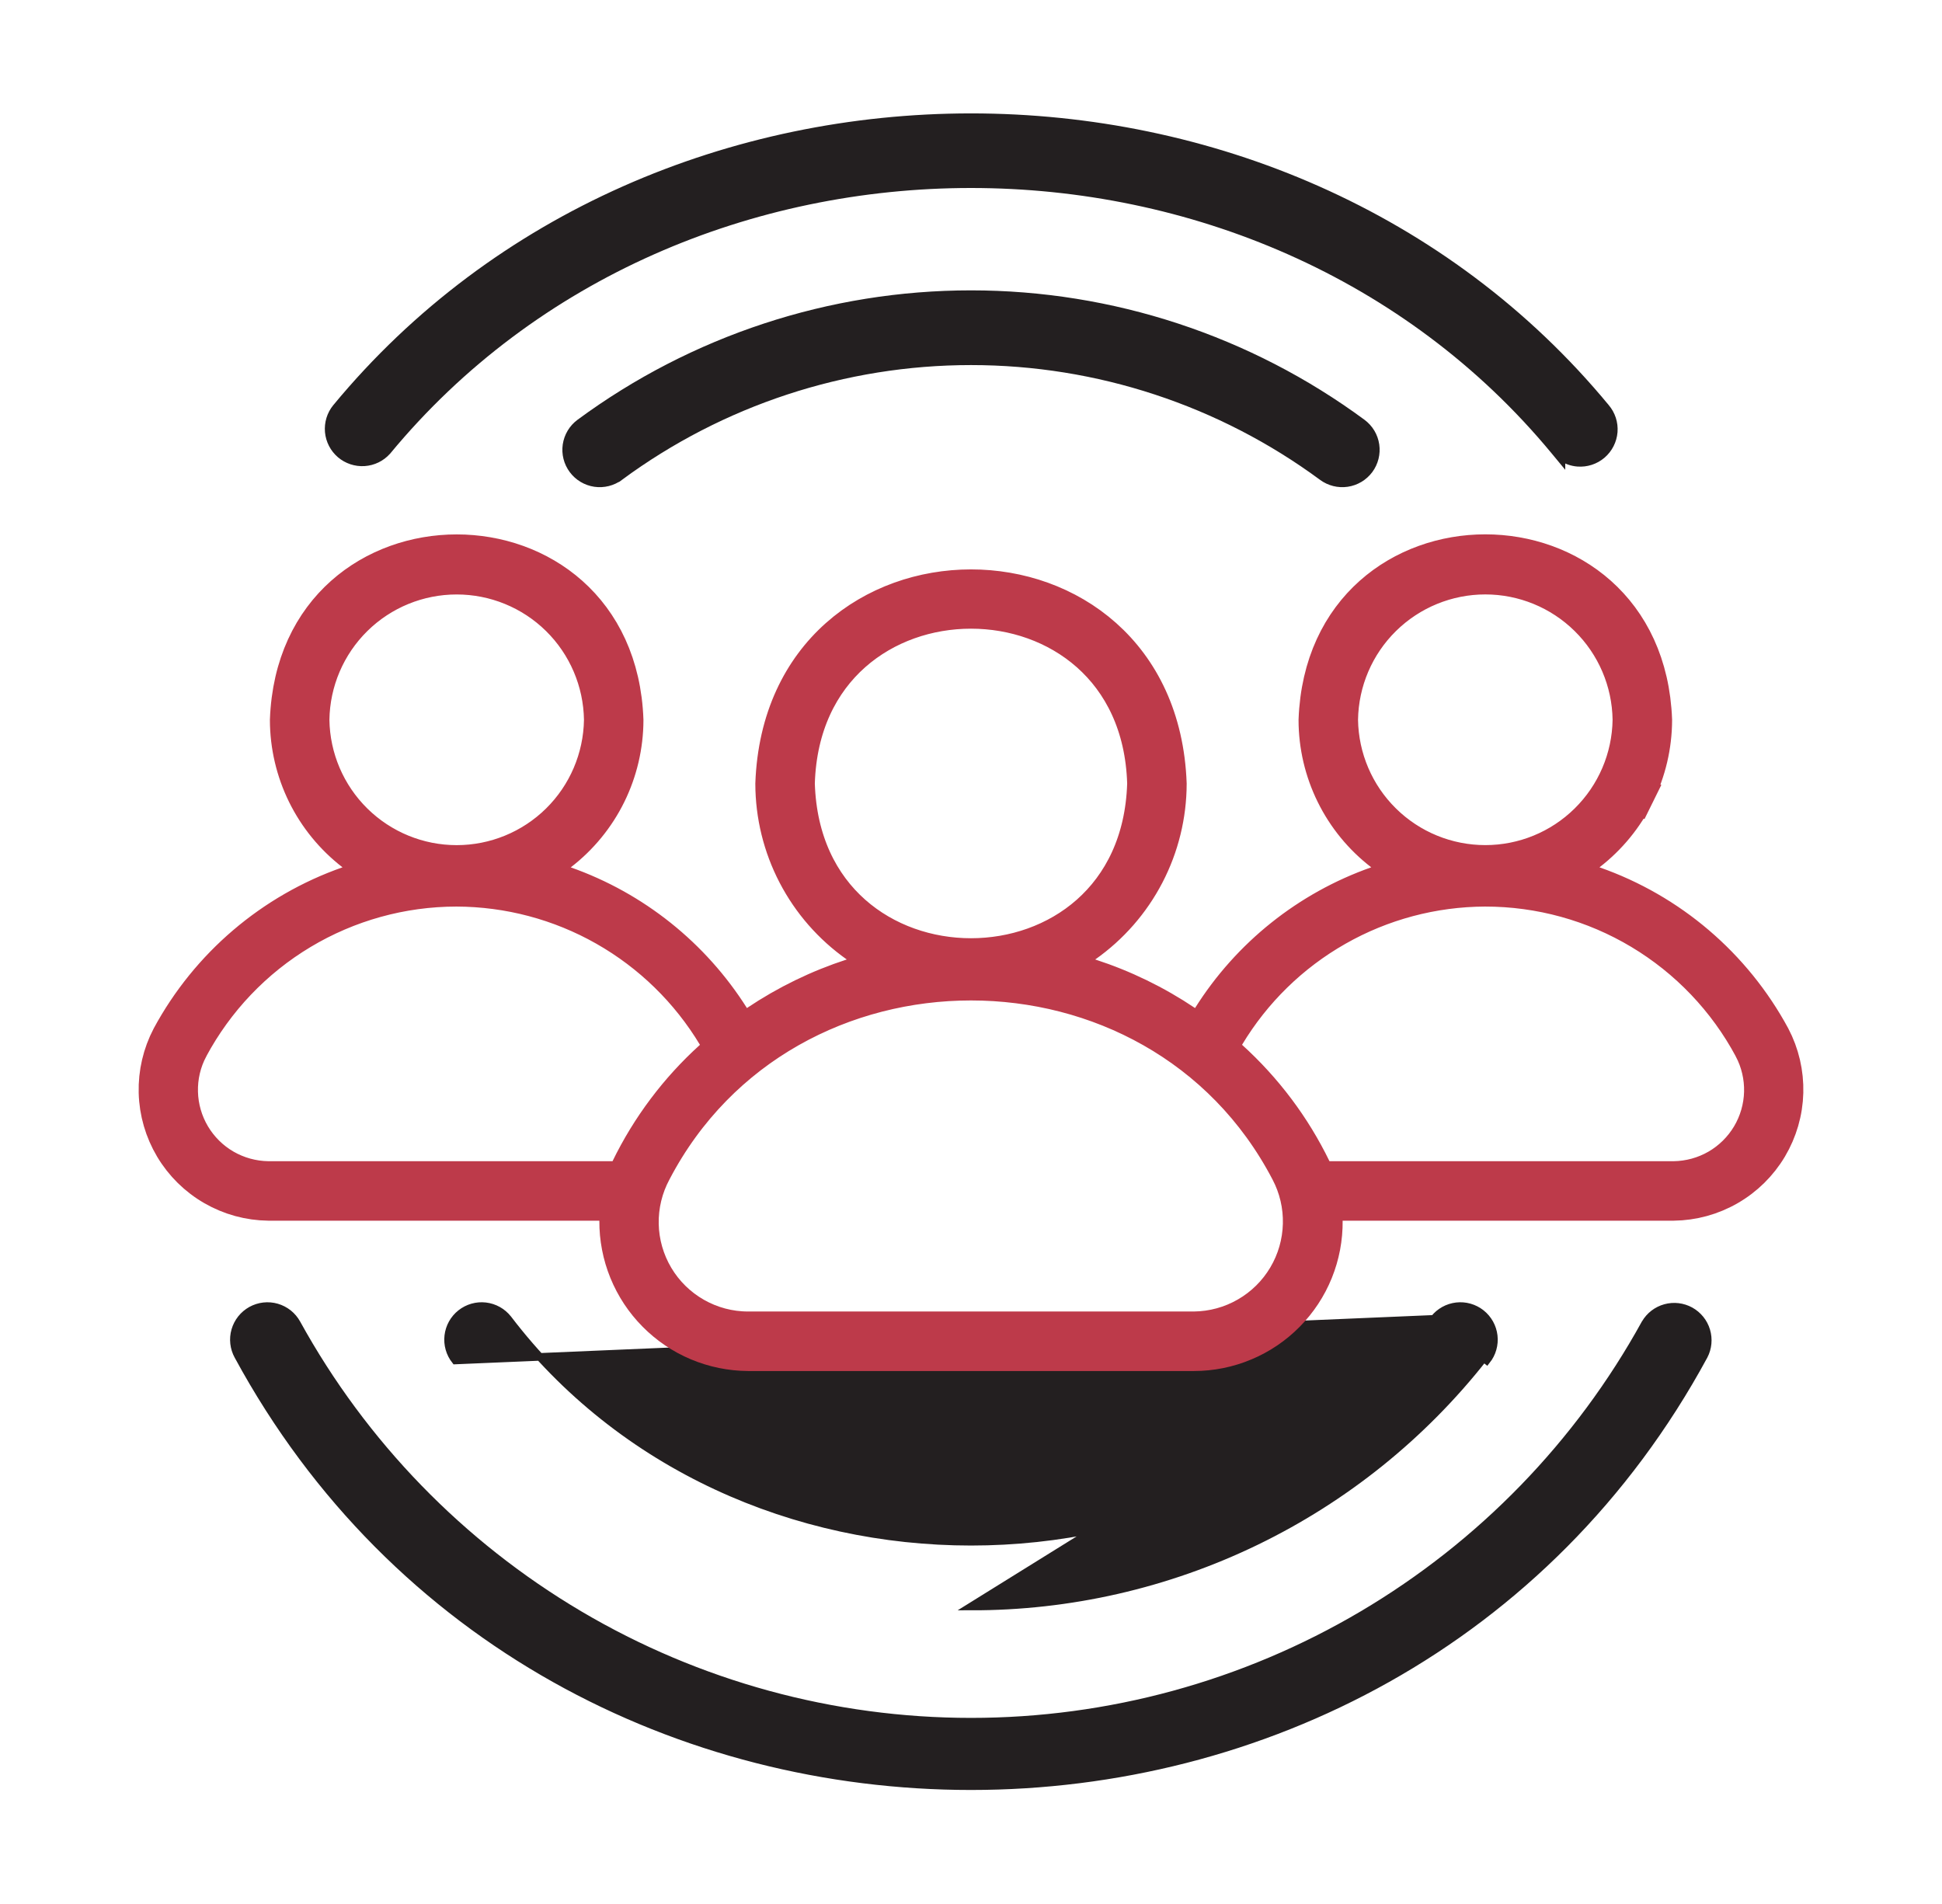
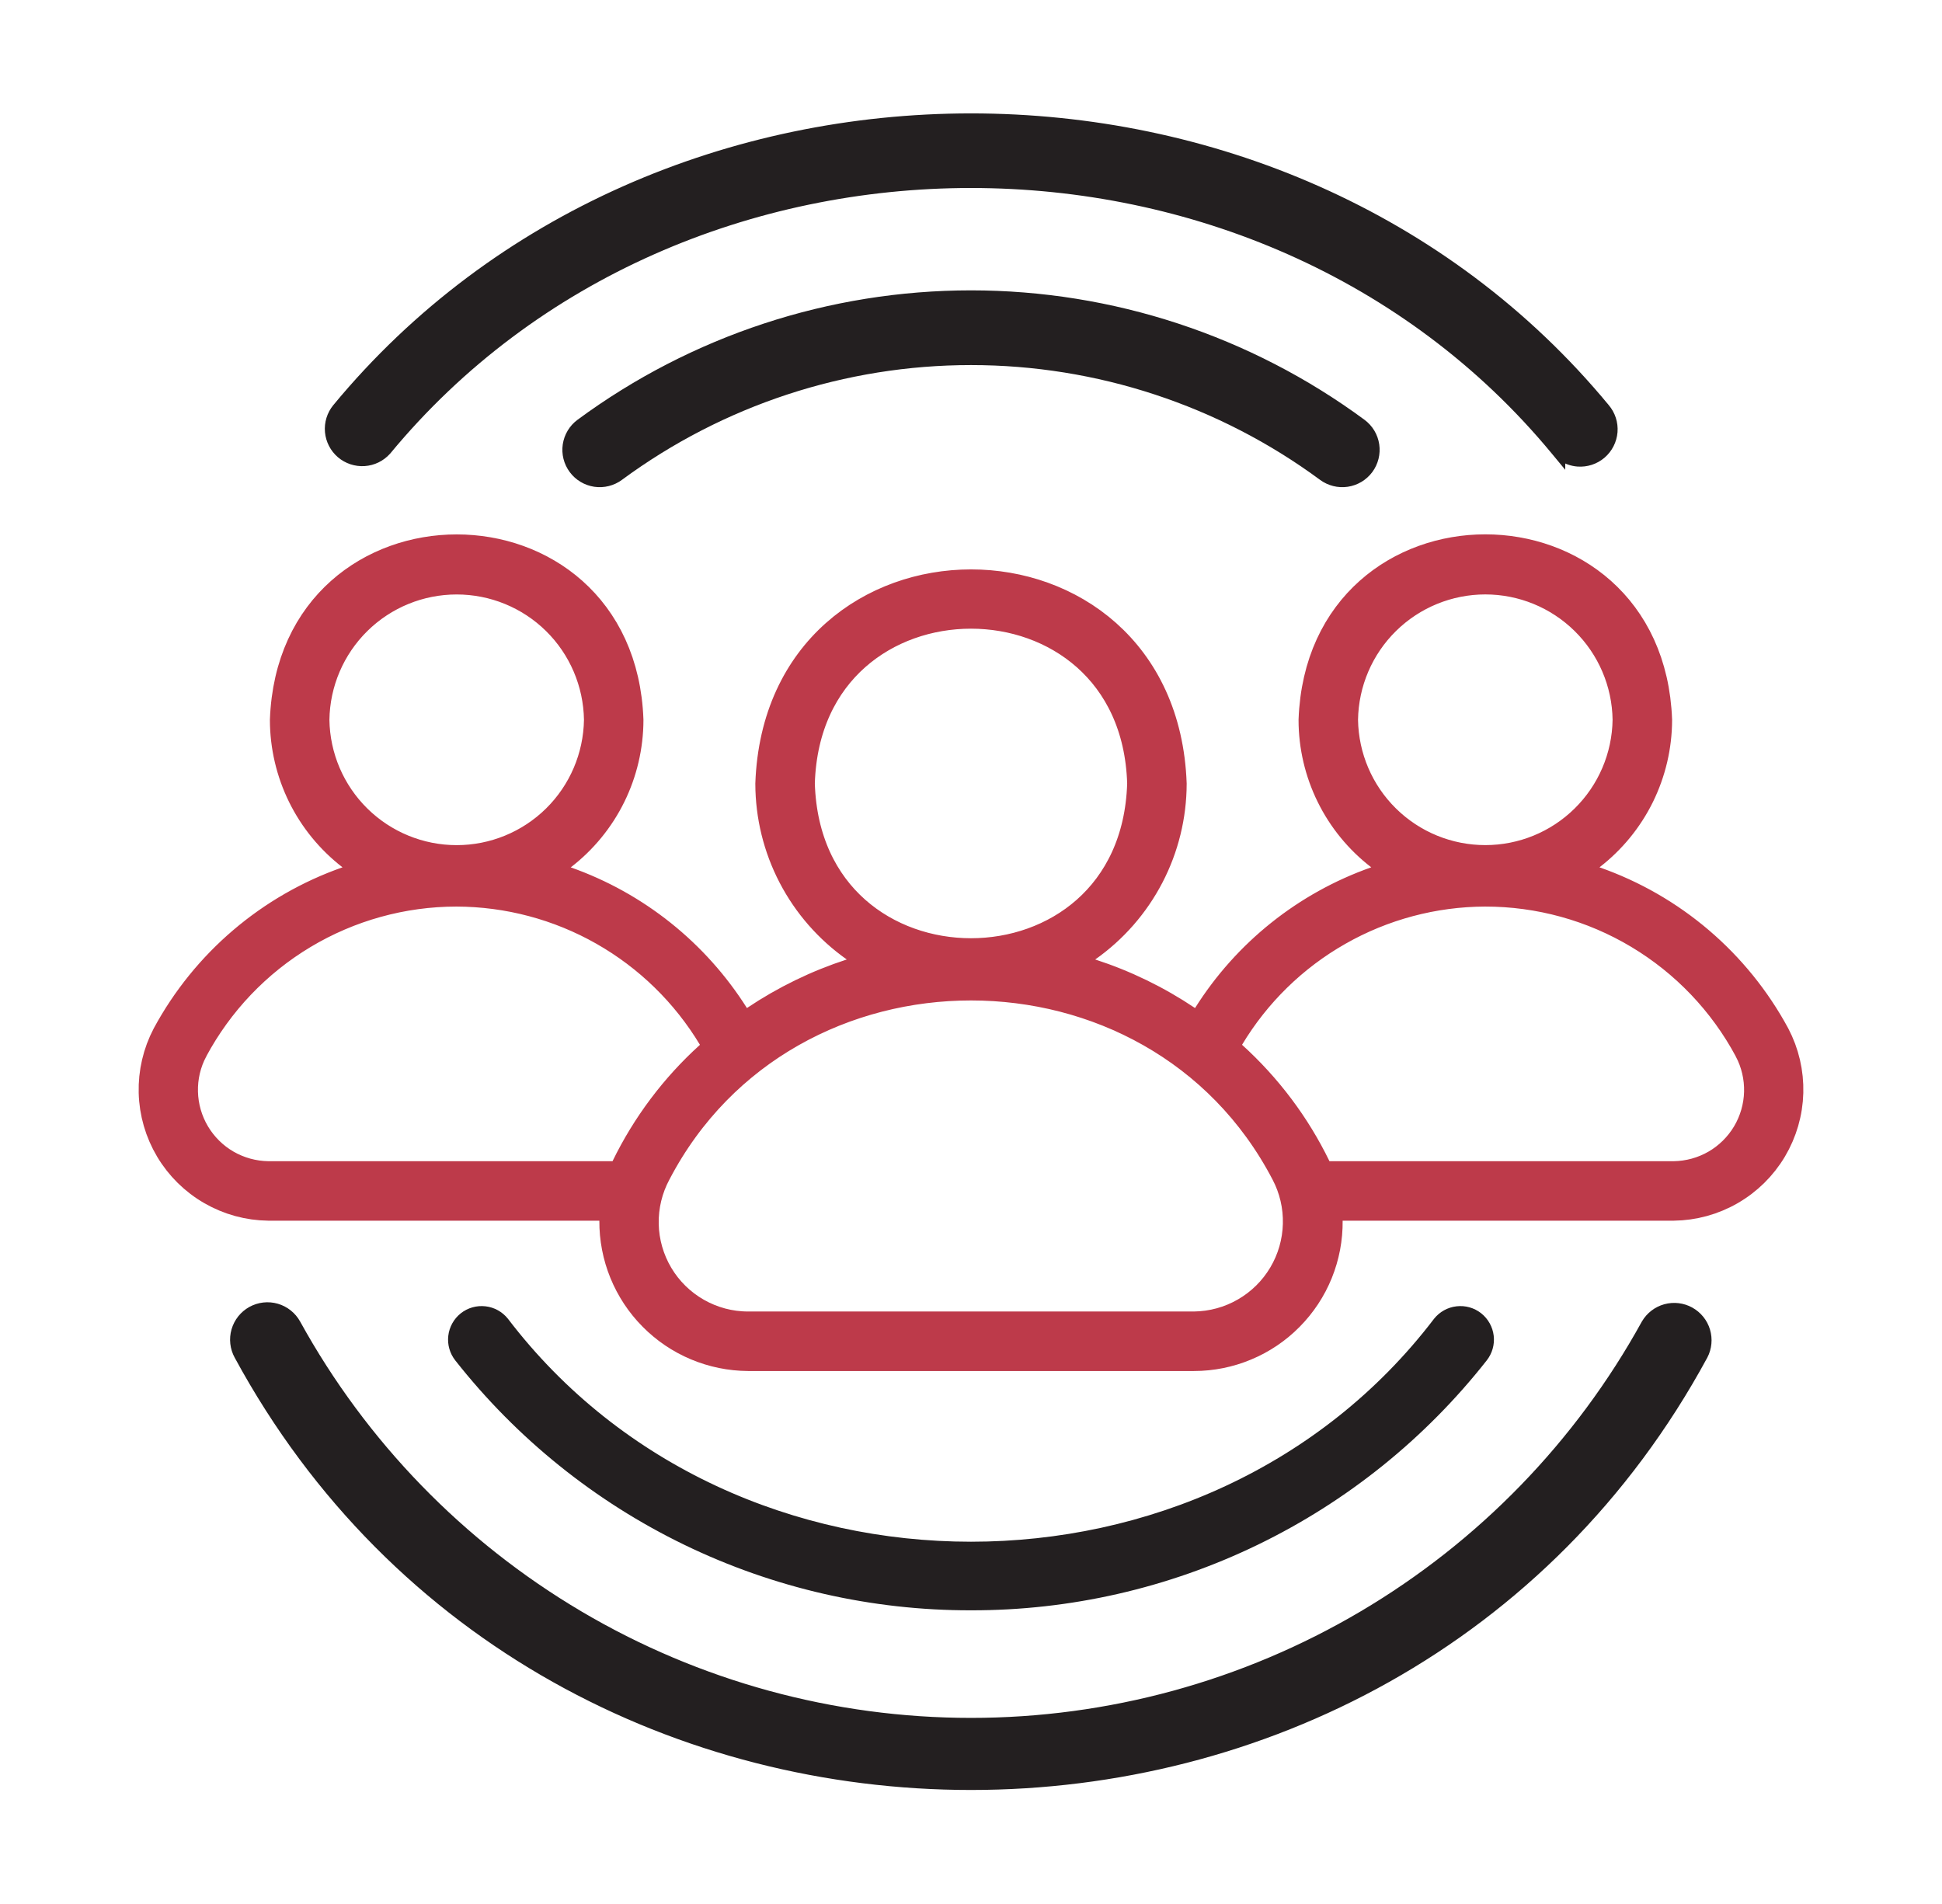
<svg xmlns="http://www.w3.org/2000/svg" width="51" height="50" viewBox="0 0 51 50" fill="none">
-   <path d="M7.795 34.754L7.795 34.754C7.739 34.653 7.664 34.563 7.574 34.491C7.483 34.419 7.379 34.365 7.268 34.333C7.157 34.301 7.04 34.291 6.925 34.304C6.81 34.317 6.699 34.353 6.598 34.408C6.496 34.465 6.407 34.54 6.335 34.63C6.263 34.721 6.209 34.825 6.177 34.936C6.112 35.16 6.139 35.401 6.252 35.606C14.423 50.675 36.581 50.671 44.748 35.605L44.749 35.604C44.855 35.4 44.877 35.163 44.811 34.942C44.745 34.722 44.595 34.537 44.394 34.425C44.192 34.314 43.955 34.286 43.734 34.347C43.512 34.408 43.323 34.553 43.207 34.752L43.205 34.754C41.46 37.922 38.896 40.563 35.782 42.403C32.668 44.243 29.117 45.213 25.5 45.213C21.883 45.213 18.332 44.243 15.218 42.403C12.104 40.563 9.541 37.922 7.795 34.754ZM41.006 12.06V12.003C41.132 12.088 41.278 12.14 41.431 12.152C41.664 12.17 41.895 12.095 42.073 11.943C42.25 11.791 42.36 11.575 42.379 11.342C42.397 11.109 42.322 10.879 42.17 10.701C33.772 0.536 17.227 0.537 8.829 10.704L8.829 10.704C8.683 10.882 8.614 11.111 8.634 11.34C8.655 11.569 8.764 11.781 8.939 11.931C9.114 12.08 9.341 12.155 9.57 12.14C9.8 12.125 10.015 12.02 10.168 11.849L10.168 11.849L10.171 11.846C17.892 2.5 33.109 2.501 40.829 11.846L41.006 12.06Z" fill="#231F20" stroke="#231F20" stroke-width="0.2" />
-   <path d="M34.725 12.52C34.913 12.659 35.148 12.718 35.379 12.684C35.61 12.65 35.819 12.525 35.958 12.338C36.097 12.15 36.156 11.915 36.122 11.684C36.088 11.452 35.963 11.244 35.775 11.105L35.775 11.105C32.799 8.91 29.198 7.725 25.5 7.725C21.802 7.725 18.201 8.91 15.225 11.105L15.225 11.105C15.037 11.244 14.913 11.452 14.878 11.684C14.844 11.915 14.903 12.15 15.043 12.338C15.182 12.525 15.39 12.65 15.621 12.684C15.852 12.718 16.088 12.659 16.275 12.52L16.216 12.44L16.275 12.52C18.947 10.55 22.18 9.487 25.5 9.487C28.82 9.487 32.053 10.55 34.725 12.52ZM34.725 12.52C34.725 12.52 34.725 12.52 34.725 12.52L34.785 12.44L34.725 12.52C34.725 12.52 34.725 12.52 34.725 12.52ZM37.66 34.634L37.661 34.632C37.806 34.449 38.018 34.331 38.25 34.304C38.482 34.277 38.716 34.344 38.899 34.489C39.082 34.634 39.2 34.846 39.227 35.078C39.254 35.31 39.188 35.544 39.043 35.727C39.043 35.727 39.043 35.727 39.043 35.727L38.964 35.665C37.362 37.702 35.317 39.348 32.984 40.478C30.651 41.608 28.092 42.193 25.5 42.188L37.66 34.634ZM37.66 34.634C31.707 42.438 19.292 42.438 13.341 34.634L13.341 34.634L13.339 34.632C13.194 34.449 12.982 34.331 12.75 34.304C12.518 34.277 12.284 34.344 12.101 34.489C11.918 34.634 11.8 34.846 11.773 35.078C11.746 35.31 11.812 35.543 11.957 35.727L37.66 34.634Z" fill="#231F20" stroke="#231F20" stroke-width="0.2" />
-   <path d="M16.24 32.059L16.243 31.556H15.74H7.049C6.546 31.55 6.052 31.415 5.616 31.163C5.179 30.912 4.814 30.552 4.556 30.119C4.298 29.685 4.155 29.193 4.142 28.689C4.129 28.185 4.245 27.687 4.479 27.241C5.488 25.374 7.158 23.95 9.161 23.248L10.032 22.944L9.301 22.381C8.769 21.97 8.337 21.443 8.04 20.84C7.745 20.24 7.59 19.58 7.588 18.911C7.803 13.075 16.187 13.075 16.398 18.911C16.396 19.58 16.242 20.24 15.946 20.841C15.649 21.444 15.217 21.971 14.684 22.381L13.955 22.942L14.822 23.249C16.63 23.888 18.169 25.118 19.193 26.739L19.467 27.174L19.894 26.887C20.667 26.368 21.508 25.959 22.392 25.672L23.345 25.364L22.526 24.788C21.85 24.312 21.298 23.681 20.917 22.948C20.537 22.217 20.338 21.406 20.336 20.583C20.587 13.744 30.413 13.742 30.664 20.583C30.662 21.406 30.463 22.217 30.083 22.948C29.702 23.681 29.15 24.312 28.474 24.788L27.656 25.364L28.607 25.672C29.492 25.959 30.333 26.368 31.105 26.887L31.532 27.174L31.807 26.738C32.828 25.115 34.368 23.885 36.177 23.248L37.046 22.942L36.316 22.38C35.783 21.97 35.351 21.443 35.054 20.84C34.758 20.24 34.603 19.579 34.602 18.91C34.819 13.074 43.194 13.072 43.412 18.91C43.41 19.579 43.255 20.239 42.96 20.84L43.408 21.061L42.96 20.84C42.663 21.443 42.231 21.97 41.699 22.381L40.968 22.944L41.839 23.248C43.843 23.95 45.512 25.374 46.521 27.241C46.755 27.687 46.871 28.185 46.858 28.689C46.845 29.193 46.702 29.685 46.444 30.119C46.186 30.552 45.821 30.912 45.384 31.163C44.948 31.415 44.454 31.55 43.951 31.556H35.26H34.755L34.76 32.061C34.765 32.511 34.68 32.958 34.511 33.376C34.342 33.793 34.092 34.172 33.775 34.492C33.459 34.813 33.082 35.067 32.666 35.24C32.251 35.414 31.805 35.504 31.355 35.504H19.646C19.197 35.501 18.752 35.41 18.337 35.236C17.922 35.062 17.546 34.807 17.23 34.487C16.913 34.168 16.663 33.788 16.493 33.372C16.323 32.955 16.237 32.509 16.24 32.059ZM35.164 18.894L35.164 18.902L35.164 18.909C35.18 19.918 35.591 20.881 36.31 21.588C37.029 22.297 37.998 22.693 39.007 22.693C40.016 22.693 40.984 22.297 41.703 21.588C42.422 20.881 42.834 19.918 42.849 18.909L42.849 18.902L42.849 18.894C42.834 17.885 42.422 16.923 41.703 16.215C40.984 15.507 40.016 15.11 39.007 15.11C37.998 15.11 37.029 15.507 36.31 16.215C35.591 16.923 35.18 17.885 35.164 18.894ZM39 23.307L38.999 23.307C37.627 23.312 36.279 23.671 35.086 24.35C33.892 25.028 32.895 26.003 32.189 27.18L31.978 27.533L32.283 27.808C33.189 28.628 33.93 29.613 34.464 30.712L34.6 30.994H34.913L43.954 30.994L43.96 30.994C44.367 30.988 44.765 30.879 45.117 30.676C45.468 30.473 45.762 30.182 45.97 29.833L45.54 29.578L45.97 29.833C46.177 29.484 46.292 29.087 46.302 28.681C46.312 28.275 46.218 27.873 46.029 27.514L46.028 27.511C45.347 26.239 44.333 25.177 43.096 24.437C41.858 23.696 40.443 23.306 39 23.307ZM20.899 20.558L20.899 20.574L20.899 20.59C21.091 26.655 29.908 26.655 30.101 20.59L30.101 20.574L30.101 20.558C29.909 14.495 21.092 14.492 20.899 20.558ZM31.355 34.941V34.941L31.361 34.941C31.852 34.935 32.333 34.804 32.758 34.558C33.184 34.313 33.538 33.963 33.789 33.541C34.04 33.119 34.178 32.64 34.19 32.149C34.203 31.659 34.089 31.174 33.86 30.74C30.399 24.118 20.604 24.116 17.14 30.738C16.907 31.171 16.789 31.657 16.799 32.149C16.809 32.642 16.947 33.124 17.199 33.548C17.451 33.972 17.809 34.323 18.237 34.567L18.485 34.133L18.237 34.567C18.666 34.812 19.15 34.941 19.644 34.941H19.645H31.355ZM8.151 18.895L8.151 18.902L8.151 18.91C8.166 19.919 8.578 20.881 9.297 21.589C10.016 22.297 10.984 22.694 11.993 22.694C13.002 22.694 13.971 22.297 14.69 21.589C15.409 20.881 15.82 19.919 15.836 18.91L15.836 18.902L15.836 18.895C15.82 17.886 15.409 16.923 14.69 16.215C13.971 15.507 13.002 15.111 11.993 15.111C10.984 15.111 10.016 15.507 9.297 16.215C8.578 16.923 8.166 17.886 8.151 18.895ZM11.988 23.307L11.986 23.307C10.546 23.308 9.134 23.7 7.899 24.44C6.664 25.18 5.653 26.242 4.973 27.511L4.973 27.511L4.972 27.514C4.782 27.873 4.688 28.275 4.699 28.681C4.709 29.087 4.824 29.484 5.031 29.833C5.239 30.182 5.532 30.473 5.884 30.676C6.236 30.879 6.634 30.988 7.04 30.994L7.04 30.994H7.047H16.087H16.4L16.536 30.712C17.07 29.614 17.811 28.628 18.717 27.809L19.023 27.534L18.811 27.181C18.103 26.003 17.103 25.027 15.908 24.348C14.713 23.669 13.363 23.311 11.988 23.307Z" fill="#BD3A4A" stroke="#BD3A4A" />
+   <path d="M7.795 34.754C7.739 34.653 7.664 34.563 7.573 34.491C7.483 34.419 7.379 34.365 7.268 34.333C7.157 34.301 7.04 34.291 6.925 34.304C6.81 34.317 6.699 34.353 6.598 34.408C6.496 34.465 6.407 34.54 6.335 34.63C6.263 34.721 6.209 34.825 6.177 34.936C6.112 35.16 6.139 35.401 6.252 35.606C14.423 50.675 36.581 50.671 44.748 35.605L44.749 35.604C44.855 35.4 44.877 35.163 44.811 34.942C44.745 34.722 44.595 34.537 44.393 34.425C44.192 34.314 43.955 34.286 43.733 34.347C43.512 34.408 43.323 34.553 43.206 34.752L43.205 34.754C41.46 37.922 38.896 40.563 35.782 42.403C32.668 44.243 29.117 45.213 25.5 45.213C21.883 45.213 18.332 44.243 15.218 42.403C12.104 40.563 9.541 37.922 7.795 34.754ZM41.006 12.06V12.003C41.132 12.088 41.278 12.14 41.431 12.152C41.664 12.17 41.895 12.095 42.073 11.943C42.25 11.791 42.36 11.575 42.379 11.342C42.397 11.109 42.322 10.879 42.17 10.701C33.771 0.536 17.227 0.537 8.829 10.704C8.684 10.882 8.613 11.111 8.634 11.34C8.655 11.569 8.764 11.781 8.939 11.931C9.114 12.08 9.341 12.155 9.57 12.14C9.8 12.125 10.014 12.02 10.168 11.849L10.171 11.846C17.892 2.5 33.109 2.501 40.829 11.846L41.006 12.06Z" fill="#231F20" stroke="#231F20" stroke-width="0.2" />
+   <path d="M34.725 12.52C34.913 12.659 35.148 12.718 35.379 12.684C35.61 12.65 35.819 12.525 35.958 12.338C36.097 12.15 36.156 11.915 36.122 11.684C36.088 11.452 35.963 11.244 35.775 11.105C32.799 8.91 29.198 7.725 25.5 7.725C21.802 7.725 18.201 8.91 15.225 11.105C15.037 11.244 14.913 11.452 14.878 11.684C14.844 11.915 14.903 12.15 15.043 12.338C15.182 12.525 15.39 12.65 15.621 12.684C15.852 12.718 16.088 12.659 16.275 12.52C18.948 10.55 22.18 9.487 25.5 9.487C28.82 9.487 32.053 10.55 34.725 12.52ZM25.5 42.188C28.092 42.193 30.651 41.608 32.984 40.478C35.317 39.348 37.362 37.702 38.964 35.665C39.093 35.502 39.152 35.295 39.128 35.09C39.104 34.884 38.999 34.696 38.837 34.567C38.674 34.438 38.468 34.38 38.262 34.404C38.056 34.427 37.868 34.532 37.739 34.694C31.747 42.551 19.253 42.551 13.261 34.694C13.132 34.532 12.944 34.427 12.739 34.404C12.533 34.38 12.326 34.438 12.163 34.567C12.001 34.696 11.896 34.884 11.872 35.09C11.848 35.295 11.907 35.502 12.036 35.665C13.639 37.702 15.684 39.348 18.016 40.478C20.349 41.608 22.908 42.193 25.5 42.188Z" fill="#231F20" />
+   <path d="M34.725 12.52C34.913 12.659 35.148 12.718 35.379 12.684C35.61 12.65 35.819 12.525 35.958 12.338C36.097 12.15 36.156 11.915 36.122 11.684C36.088 11.452 35.963 11.244 35.775 11.105C32.799 8.91 29.198 7.725 25.5 7.725C21.802 7.725 18.201 8.91 15.225 11.105C15.037 11.244 14.913 11.452 14.878 11.684C14.844 11.915 14.903 12.15 15.043 12.338C15.182 12.525 15.39 12.65 15.621 12.684C15.852 12.718 16.088 12.659 16.275 12.52M34.725 12.52C32.053 10.55 28.82 9.487 25.5 9.487C22.18 9.487 18.948 10.55 16.275 12.52M34.725 12.52L34.785 12.44M16.275 12.52L16.216 12.44M25.5 42.188L25.5 42.288M25.5 42.188C28.092 42.193 30.651 41.608 32.984 40.478C35.317 39.348 37.362 37.702 38.964 35.665C39.093 35.502 39.152 35.295 39.128 35.09C39.104 34.884 38.999 34.696 38.837 34.567C38.674 34.438 38.468 34.38 38.262 34.404C38.056 34.427 37.868 34.532 37.739 34.694C31.747 42.551 19.253 42.551 13.261 34.694C13.132 34.532 12.944 34.427 12.739 34.404C12.533 34.38 12.326 34.438 12.163 34.567C12.001 34.696 11.896 34.884 11.872 35.09C11.848 35.295 11.907 35.502 12.036 35.665C13.639 37.702 15.684 39.348 18.016 40.478C20.349 41.608 22.908 42.193 25.5 42.188Z" stroke="#231F20" stroke-width="0.2" />
+   <path d="M16.24 32.059L16.243 31.556H15.74H7.049C6.546 31.55 6.052 31.415 5.616 31.163C5.179 30.912 4.814 30.552 4.556 30.119C4.298 29.685 4.155 29.193 4.142 28.689C4.129 28.185 4.245 27.687 4.479 27.241C5.488 25.374 7.158 23.95 9.161 23.248L10.032 22.944L9.301 22.381C8.769 21.97 8.337 21.443 8.04 20.84C7.745 20.24 7.59 19.58 7.588 18.911C7.803 13.075 16.187 13.075 16.398 18.911C16.396 19.58 16.242 20.24 15.946 20.841C15.649 21.444 15.217 21.971 14.684 22.381L13.955 22.942L14.822 23.249C16.63 23.888 18.169 25.118 19.193 26.739L19.467 27.174L19.894 26.887C20.667 26.368 21.508 25.959 22.392 25.672L23.345 25.364L22.526 24.788C21.85 24.312 21.298 23.681 20.917 22.948C20.537 22.217 20.338 21.406 20.336 20.583C20.587 13.744 30.413 13.742 30.664 20.583C30.662 21.406 30.463 22.217 30.083 22.948C29.702 23.681 29.15 24.312 28.474 24.788L27.656 25.364L28.607 25.672C29.492 25.959 30.333 26.368 31.105 26.887L31.532 27.174L31.807 26.738C32.828 25.115 34.368 23.885 36.177 23.248L37.046 22.942L36.316 22.38C35.783 21.97 35.351 21.443 35.054 20.84C34.758 20.24 34.603 19.579 34.602 18.91C34.819 13.074 43.194 13.072 43.412 18.91C43.41 19.579 43.255 20.239 42.96 20.84C42.663 21.443 42.231 21.97 41.699 22.381L40.968 22.944L41.839 23.248C43.842 23.95 45.512 25.373 46.521 27.241C46.755 27.687 46.871 28.185 46.858 28.689C46.845 29.193 46.702 29.685 46.444 30.119C46.186 30.552 45.821 30.912 45.384 31.163C44.948 31.415 44.454 31.55 43.951 31.556H35.26H34.755L34.76 32.061C34.765 32.511 34.68 32.958 34.511 33.376C34.342 33.793 34.092 34.172 33.775 34.492C33.459 34.813 33.082 35.067 32.666 35.24C32.251 35.414 31.805 35.504 31.355 35.504H19.646C19.196 35.501 18.752 35.41 18.337 35.236C17.922 35.062 17.546 34.807 17.23 34.487C16.913 34.168 16.663 33.788 16.493 33.372C16.323 32.955 16.237 32.509 16.24 32.059ZM35.164 18.894L35.164 18.902L35.164 18.909C35.18 19.918 35.591 20.881 36.31 21.588C37.029 22.297 37.998 22.693 39.007 22.693C40.016 22.693 40.984 22.297 41.703 21.588C42.422 20.881 42.834 19.918 42.849 18.909L42.849 18.902L42.849 18.894C42.834 17.885 42.422 16.923 41.703 16.215C40.984 15.507 40.016 15.11 39.007 15.11C37.998 15.11 37.029 15.507 36.31 16.215C35.591 16.923 35.18 17.885 35.164 18.894ZM39 23.307H38.999C37.627 23.312 36.279 23.671 35.086 24.35C33.892 25.028 32.895 26.003 32.189 27.18L31.978 27.533L32.283 27.808C33.189 28.628 33.93 29.613 34.464 30.712L34.6 30.994H34.913L43.954 30.994L43.96 30.994C44.367 30.988 44.765 30.879 45.117 30.676C45.468 30.473 45.762 30.182 45.97 29.833C46.177 29.484 46.292 29.087 46.302 28.681C46.312 28.275 46.218 27.873 46.029 27.514L46.028 27.511C45.347 26.239 44.333 25.177 43.096 24.437C41.858 23.696 40.443 23.306 39 23.307ZM20.899 20.558L20.899 20.574L20.899 20.59C21.091 26.655 29.908 26.655 30.101 20.59L30.101 20.574L30.101 20.558C29.909 14.495 21.092 14.492 20.899 20.558ZM31.355 34.941H31.361C31.852 34.935 32.333 34.804 32.758 34.558C33.184 34.313 33.538 33.963 33.789 33.541C34.04 33.119 34.178 32.64 34.19 32.149C34.203 31.659 34.089 31.174 33.86 30.74C30.399 24.118 20.604 24.116 17.14 30.738C16.907 31.171 16.789 31.657 16.799 32.149C16.809 32.642 16.947 33.124 17.199 33.548C17.451 33.972 17.809 34.323 18.237 34.567C18.666 34.812 19.15 34.941 19.644 34.941H31.355ZM8.151 18.895L8.151 18.902L8.151 18.91C8.166 19.919 8.578 20.881 9.297 21.589C10.016 22.297 10.984 22.694 11.993 22.694C13.002 22.694 13.971 22.297 14.69 21.589C15.409 20.881 15.82 19.919 15.836 18.91L15.836 18.902L15.836 18.895C15.82 17.886 15.409 16.923 14.69 16.215C13.971 15.507 13.002 15.111 11.993 15.111C10.984 15.111 10.016 15.507 9.297 16.215C8.578 16.923 8.166 17.886 8.151 18.895ZM11.988 23.307H11.986C10.546 23.308 9.134 23.7 7.899 24.44C6.664 25.18 5.653 26.242 4.973 27.511L4.972 27.514C4.782 27.873 4.688 28.275 4.699 28.681C4.709 29.087 4.824 29.484 5.031 29.833C5.239 30.182 5.532 30.473 5.884 30.676C6.236 30.879 6.634 30.988 7.04 30.994H7.047H16.087H16.4L16.536 30.712C17.07 29.614 17.811 28.628 18.717 27.809L19.023 27.534L18.811 27.181C18.103 26.003 17.103 25.027 15.908 24.348C14.713 23.669 13.363 23.311 11.988 23.307Z" fill="#BD3A4A" stroke="#BD3A4A" />
</svg>
